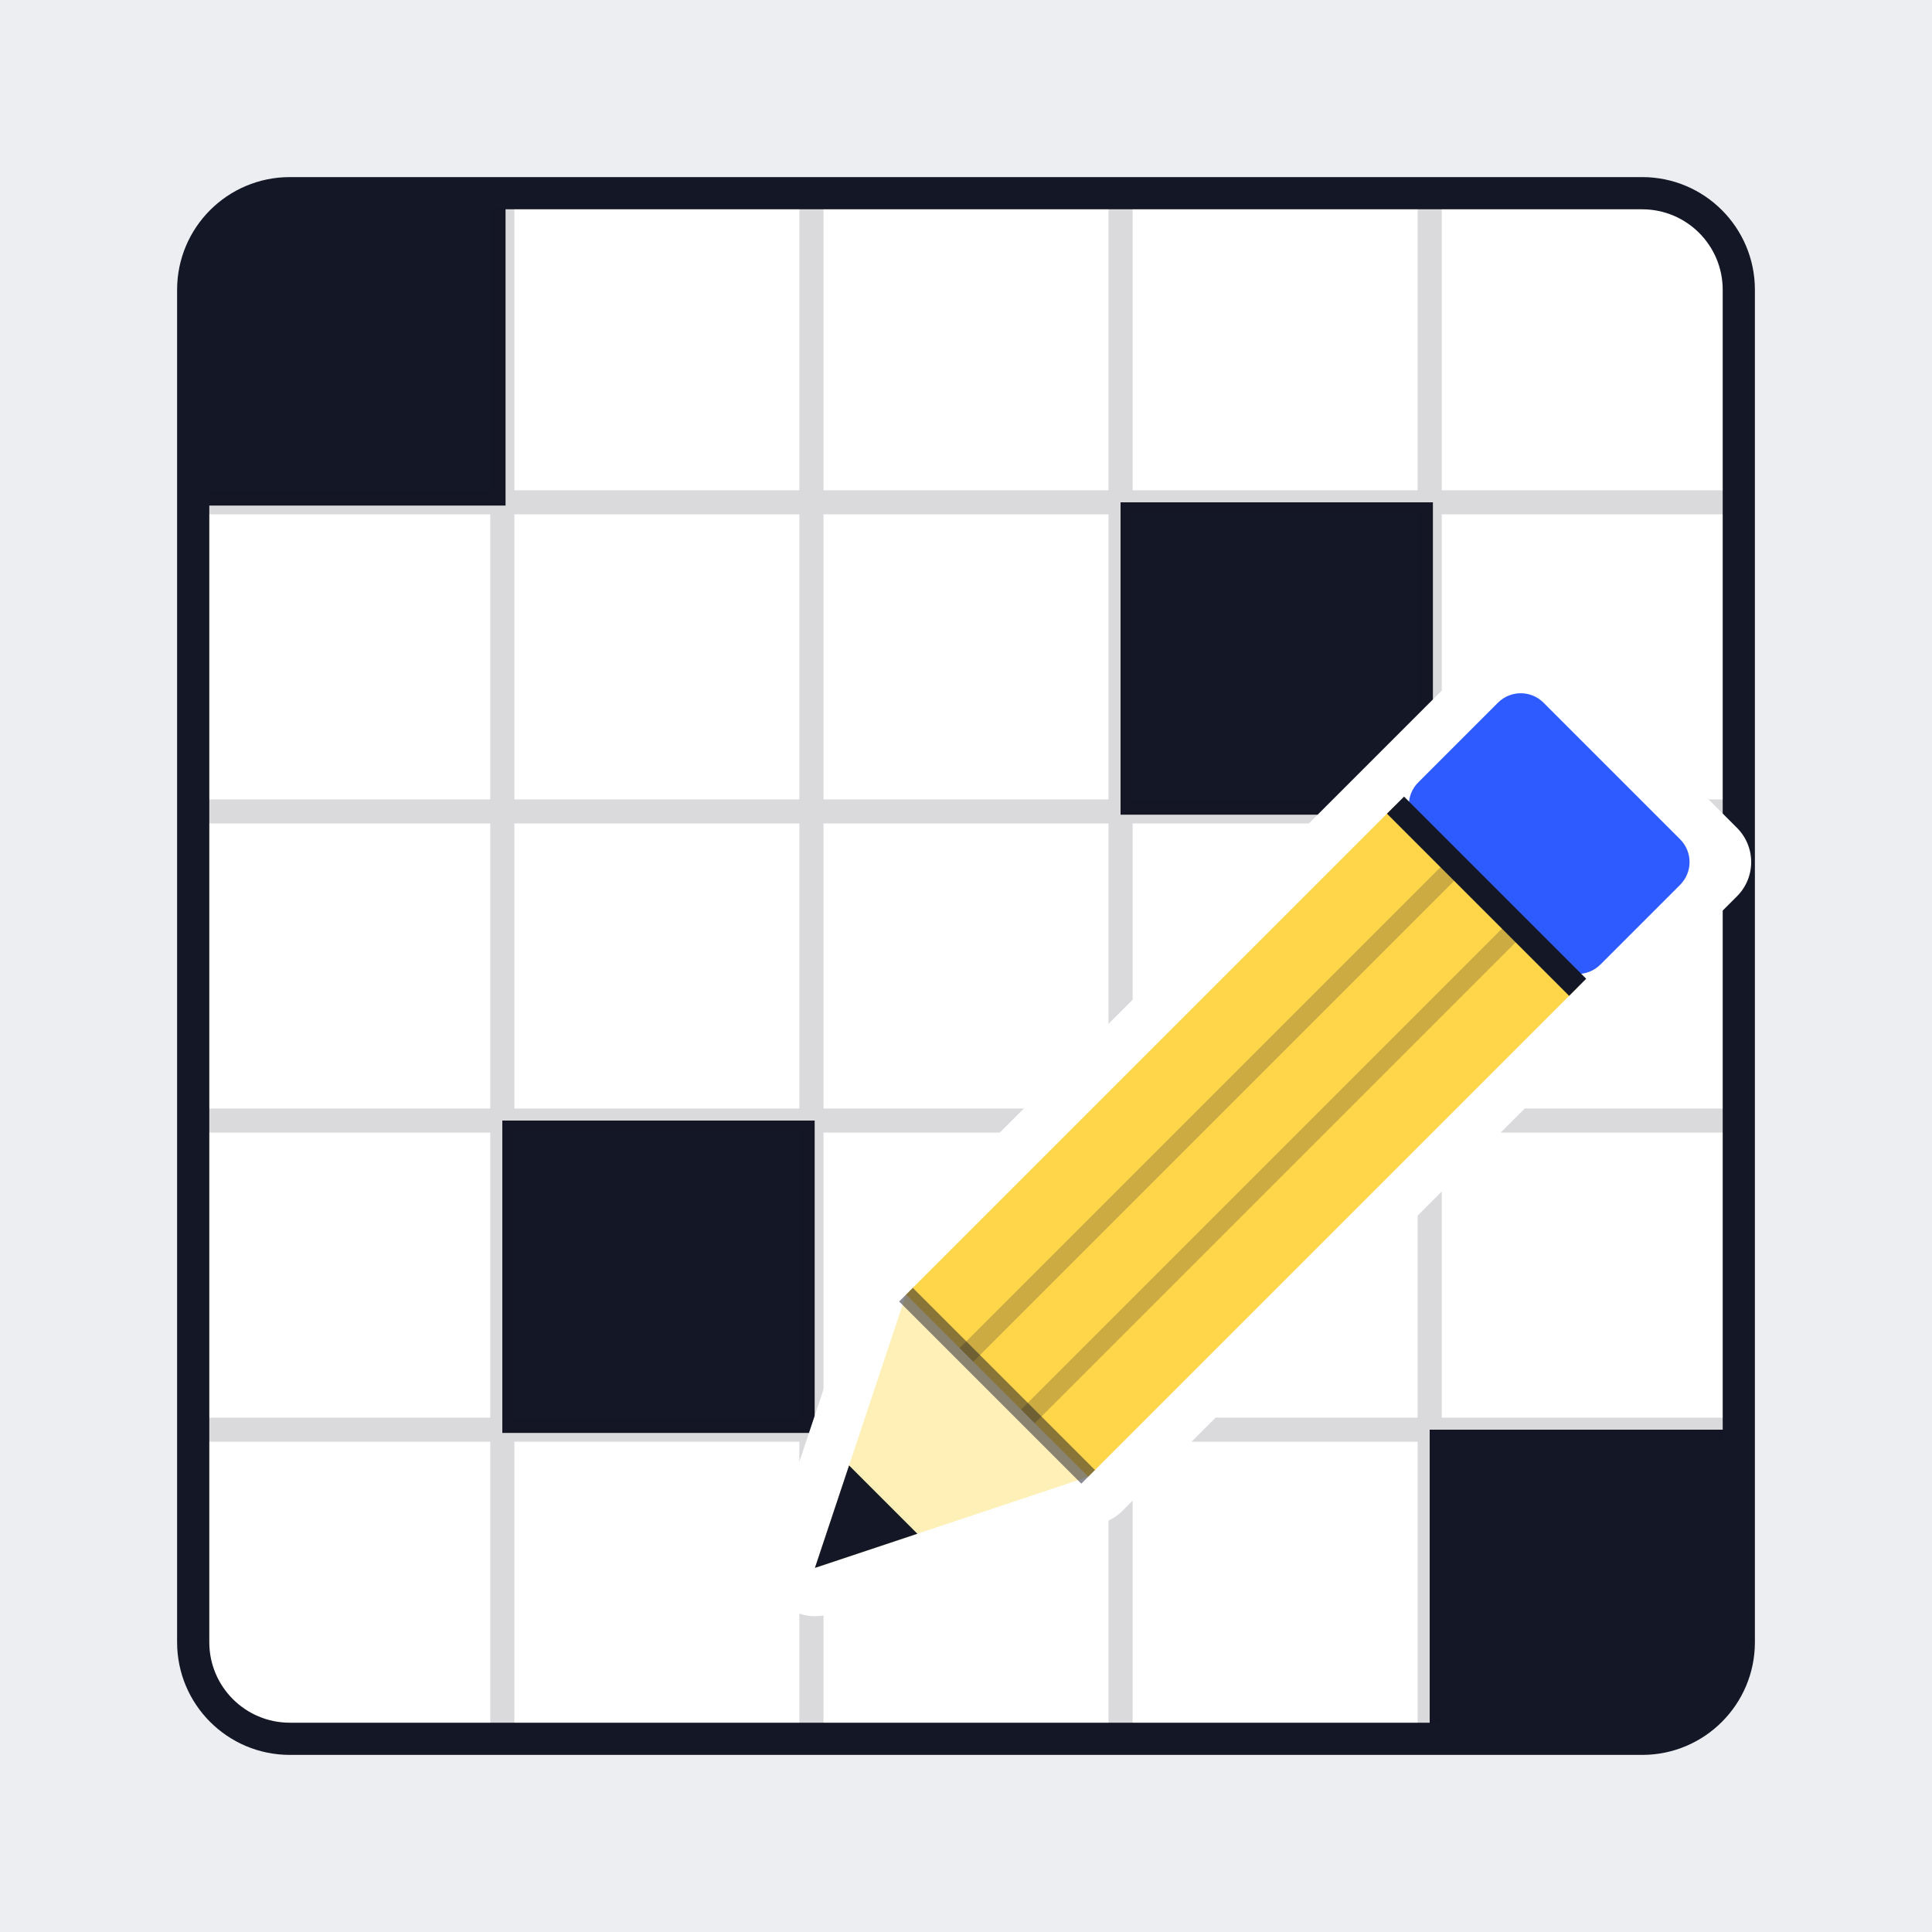
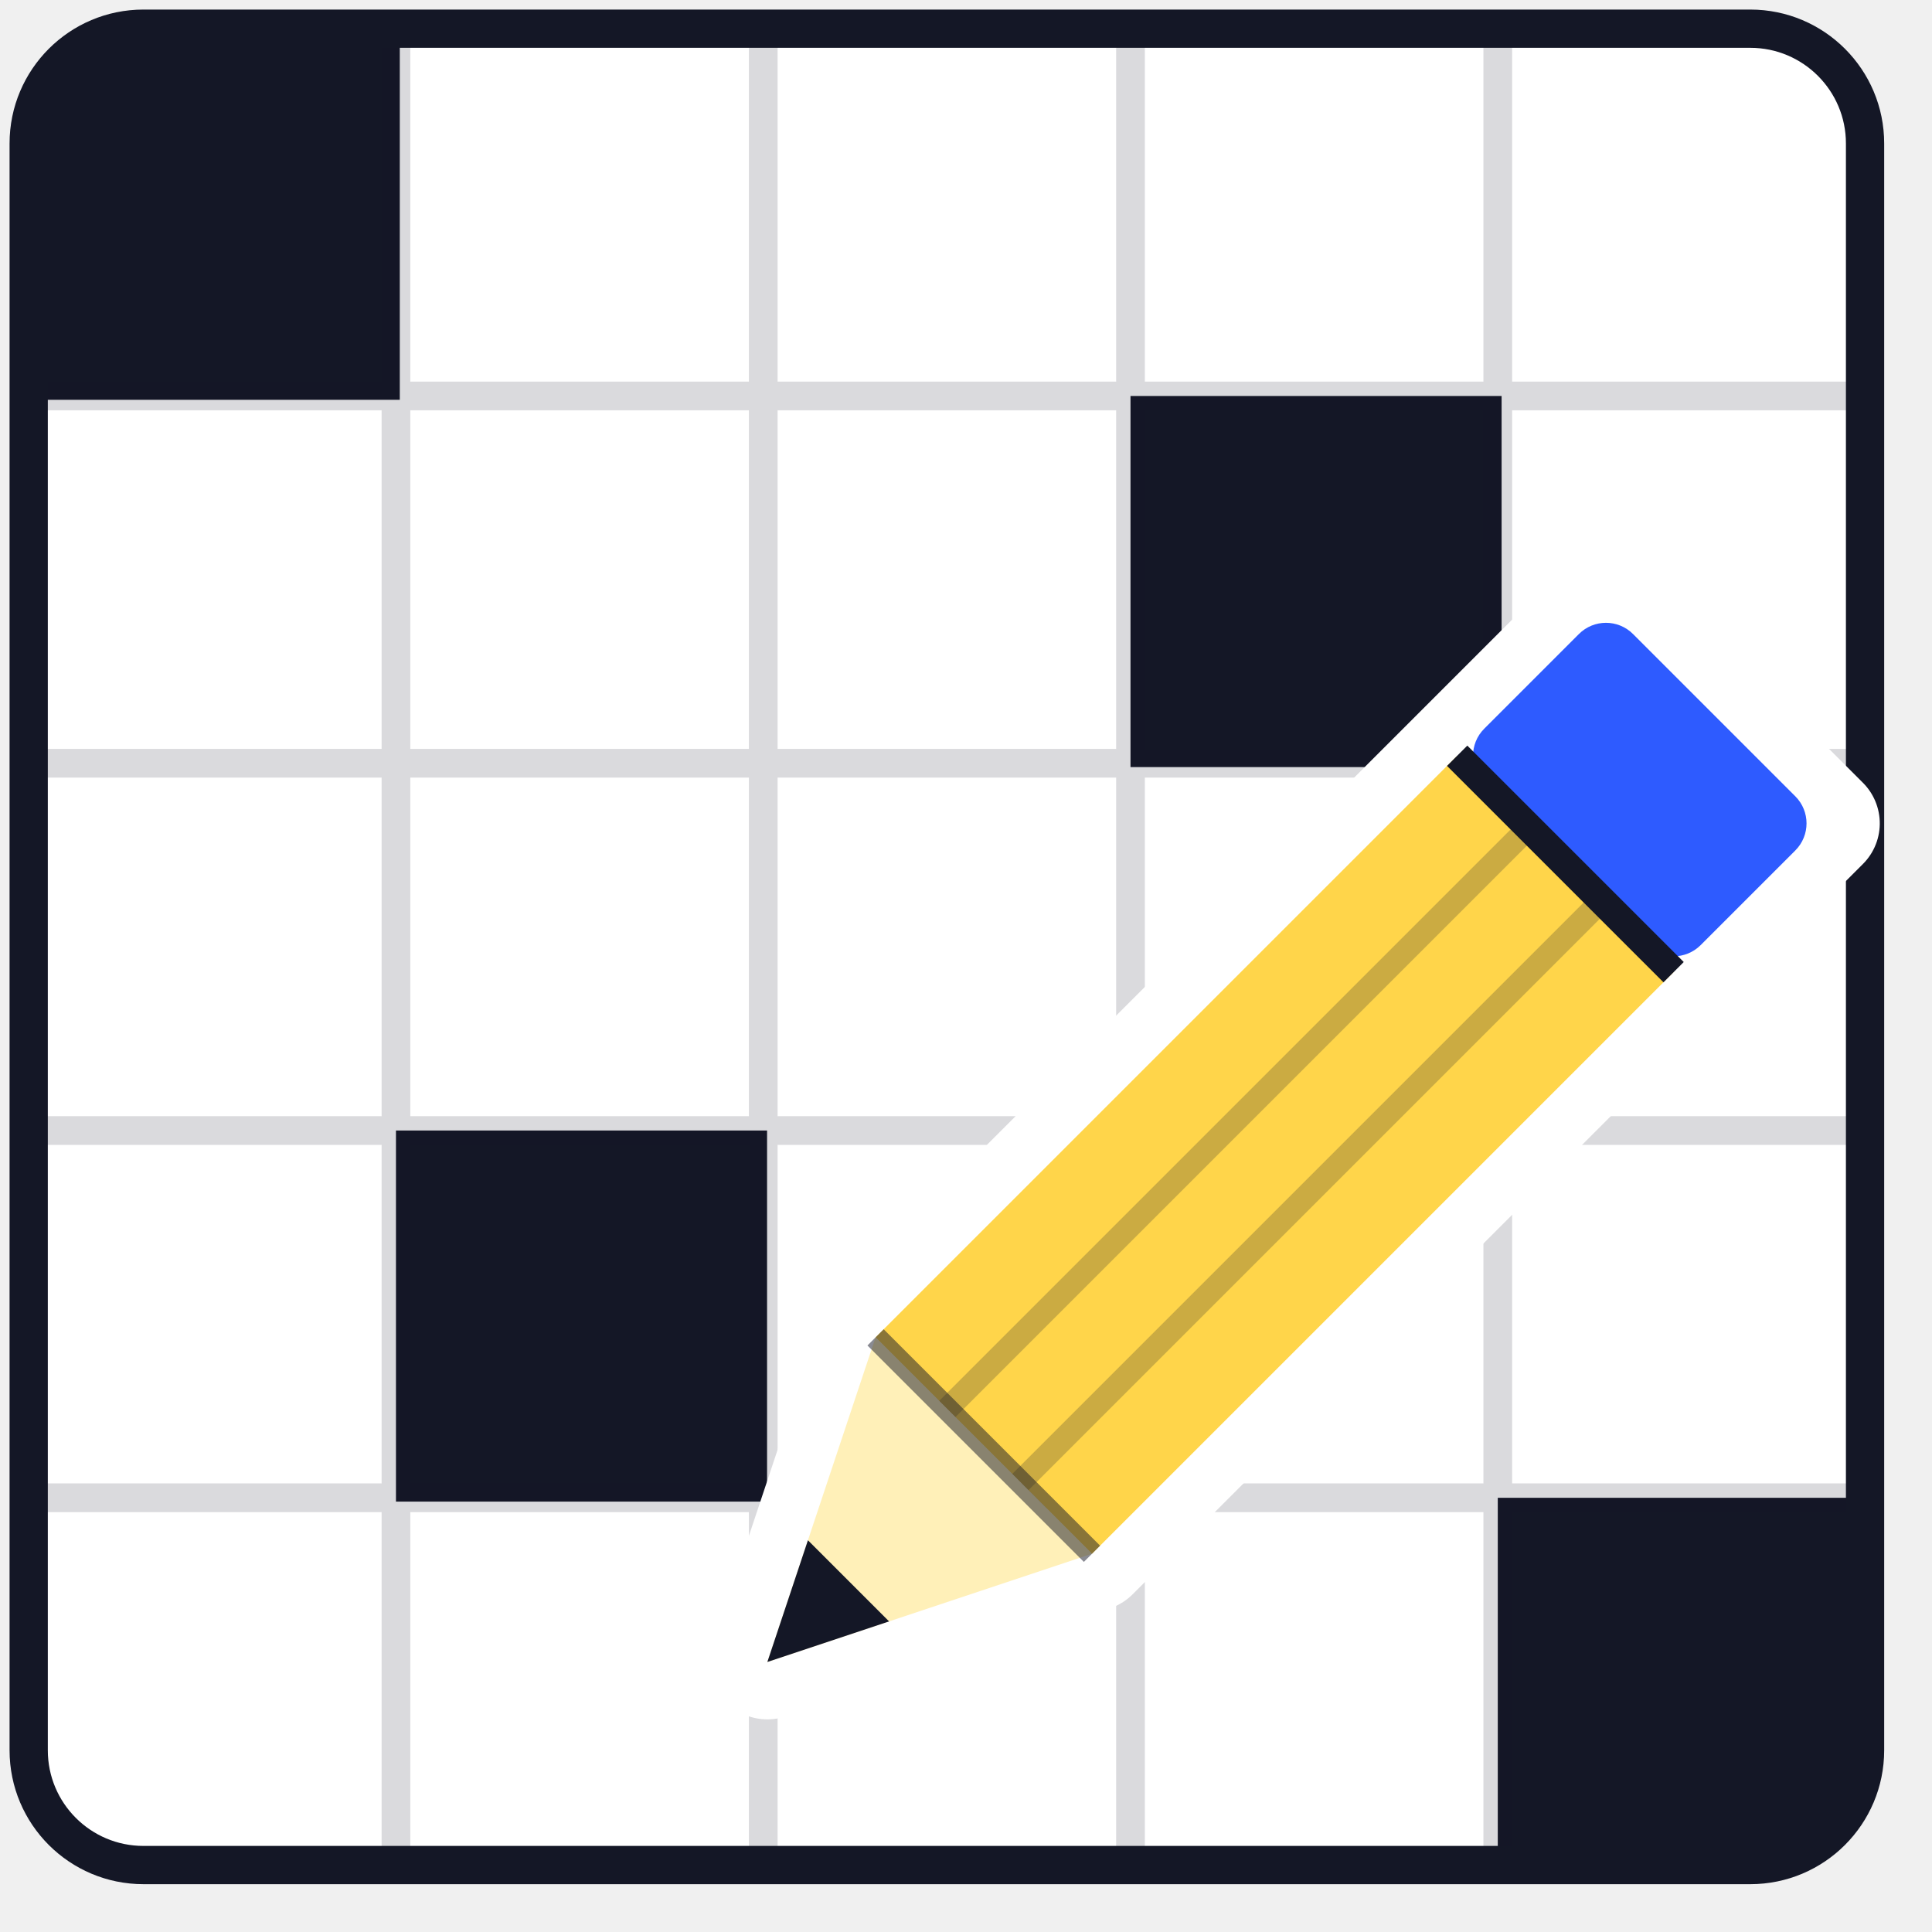
- <svg xmlns="http://www.w3.org/2000/svg" viewBox="0 0 120 120">
+ <svg xmlns="http://www.w3.org/2000/svg" viewBox="10.5 10.5 101 101">
  <style>.b{fill:#EDEEF2}.c{fill:#FFFFFF}.s{fill:#FFD54A}.u{fill:#D9E2FF}.e{fill:#141726}.h{fill:#C4C9D6}.l{stroke:#141726;stroke-opacity:.16;stroke-width:1.5;fill:none}.k{stroke:#141726;stroke-width:2;stroke-linecap:round;stroke-linejoin:round;fill:none}.i{fill:#141726}.n{fill:#141726}.o{fill:#2E5BFF}.p{stroke:#2E5BFF;fill:none;stroke-linecap:round;stroke-linejoin:round}.q{stroke:#141726;stroke-width:1.6}.g1{fill:#1F9E6B}.g2{fill:#2E5BFF}.g3{fill:#FFD54A}.g4{fill:#141726}.z3{fill:#F08C50}.z2{fill:#FFD54A}.z1{fill:#86BD4B}.z0{fill:#1F9E6B}.w{fill:#FFF0B8}.sr{stroke:#FFD54A;stroke-width:2.5;fill:none}.f{stroke:#141726;stroke-width:2;fill:none}.l2{stroke:#141726;stroke-opacity:.08;stroke-width:1.5;fill:none}.x{fill:#E4483B}.on{fill:#FFFFFF}.bs{stroke:#2E5BFF;stroke-width:1.6}.ln{stroke:#2E5BFF;fill:none;stroke-linecap:round;stroke-linejoin:round}.hl{stroke:#FFFFFF;stroke-width:6;fill:none;stroke-linejoin:round}.t{font-family:Arial,Helvetica,sans-serif;font-weight:700}
@media (prefers-color-scheme:dark){.bs{stroke:#6E8BFF}.ln{stroke:#6E8BFF}.hl{stroke:#1E2130}.x{fill:#E4483B}.on{fill:#141726}.f{stroke:#6B7188}.l2{stroke:#ECEEF4;stroke-opacity:.09}.z3{fill:#F49A62}.z1{fill:#97CB5E}.z0{fill:#2FB57F}.w{fill:#6B5A1F}.b{fill:#11131A}.c{fill:#1E2130}.u{fill:#2C3866}.e{fill:#050608}.h{fill:#3A4056}.l{stroke:#ECEEF4;stroke-opacity:.2}.k{stroke:#ECEEF4}.i{fill:#ECEEF4}.o{fill:#8EA6FF}.p{stroke:#8EA6FF}.q{stroke:#4A5066}.g1{fill:#4CC793}.g2{fill:#6E8BFF}.g4{fill:#ECEEF4}}</style>
-   <rect class="b" width="120" height="120" />
  <clipPath id="f">
    <rect x="12" y="12" width="96" height="96" rx="6" />
  </clipPath>
  <g clip-path="url(#f)">
    <rect class="c" x="12" y="12" width="96" height="96" rx="6" />
    <rect class="e" x="12.0" y="12.0" width="19.4" height="19.4" />
    <rect class="e" x="88.8" y="88.8" width="19.4" height="19.4" />
    <rect class="e" x="69.6" y="31.2" width="19.4" height="19.4" />
    <rect class="e" x="31.2" y="69.6" width="19.4" height="19.4" />
    <path class="l" d="M31.2 12V108M12 31.2H108M50.4 12V108M12 50.4H108M69.6 12V108M12 69.6H108M88.8 12V108M12 88.8H108" />
  </g>
  <path class="f" d="M18 12H102a6 6 0 0 1 6 6V102a6 6 0 0 1-6 6H18a6 6 0 0 1-6-6V18a6 6 0 0 1 6-6Z" />
  <g transform="translate(-5 5) rotate(45 74 74)">
    <path class="hl" d="M66 30H82V84L74 100L66 84Z" />
    <rect class="g2" x="66" y="30" width="16" height="11" rx="2" />
    <rect x="66" y="41" width="16" height="43" fill="#FFD54A" />
    <path d="M71.3 41V84M76.7 41V84" stroke="#141726" stroke-opacity=".22" stroke-width="1.2" />
    <path d="M66 84H82L74 100Z" fill="#FFF0B8" />
    <path d="M71 94L77 94L74 100Z" fill="#141726" />
    <path d="M66 41H82" stroke="#141726" stroke-width="1.5" />
    <path d="M66 84H82" stroke="#141726" stroke-opacity=".5" stroke-width="1.2" />
  </g>
</svg>
